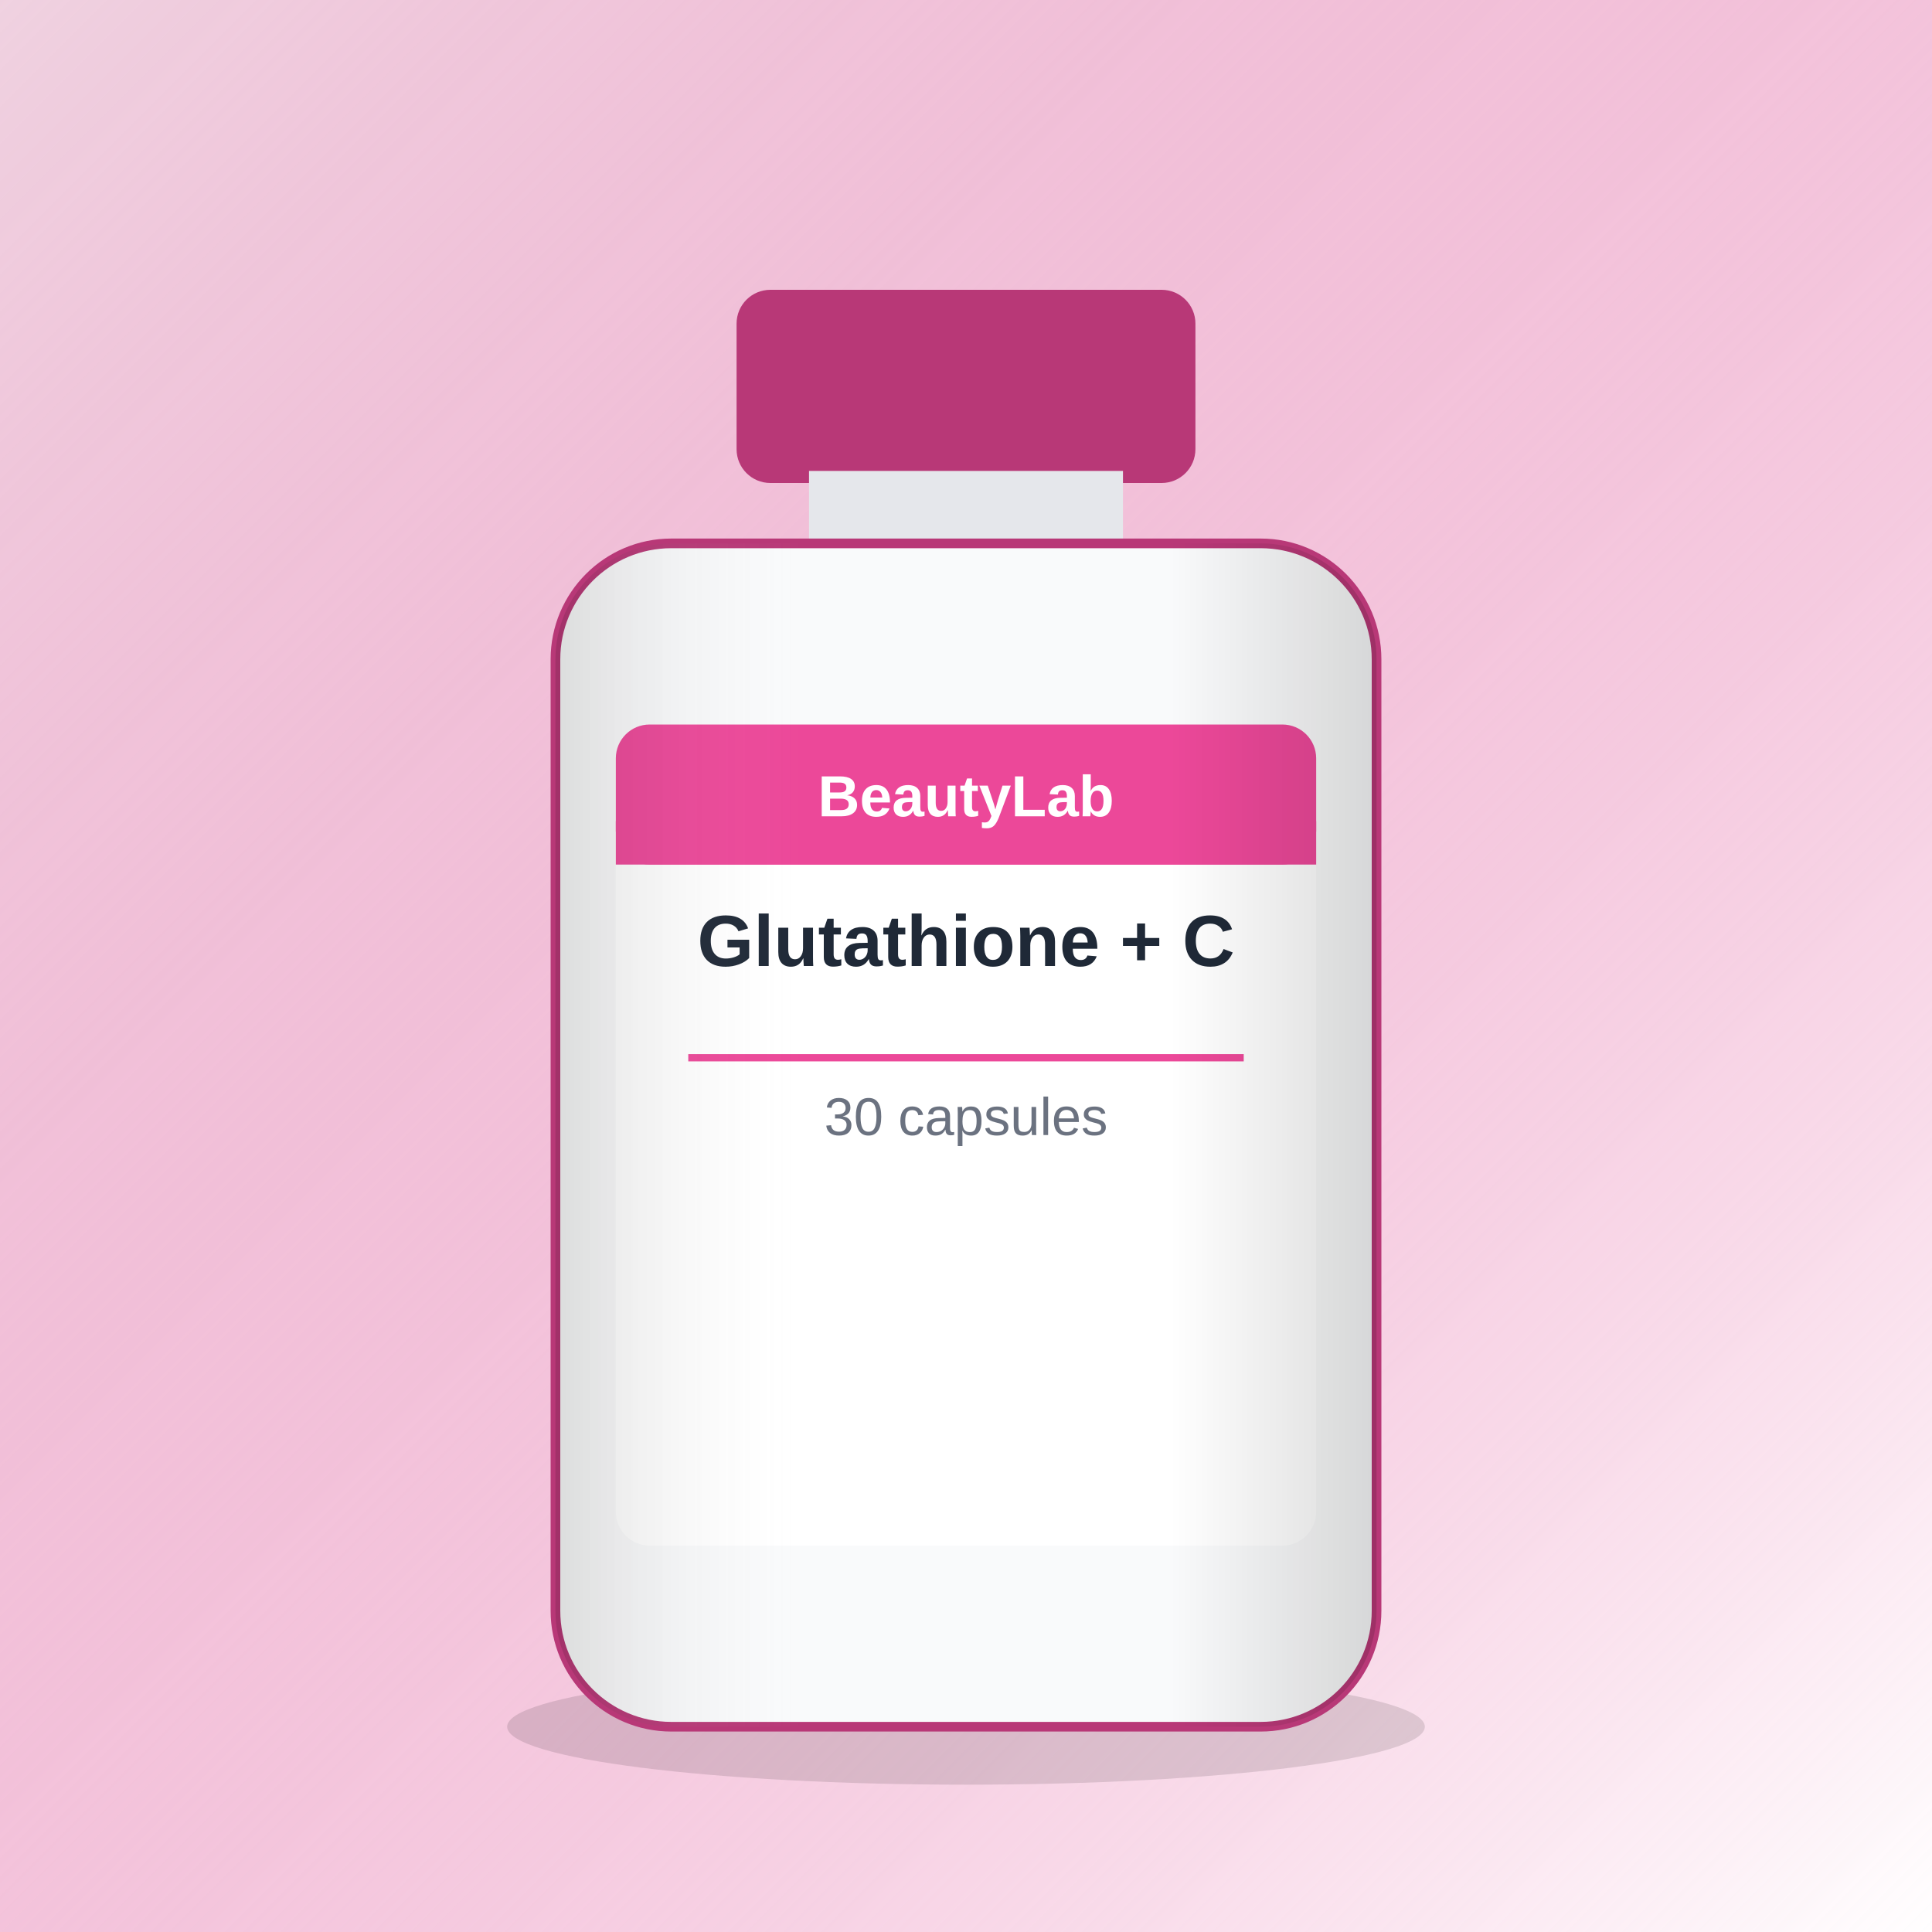
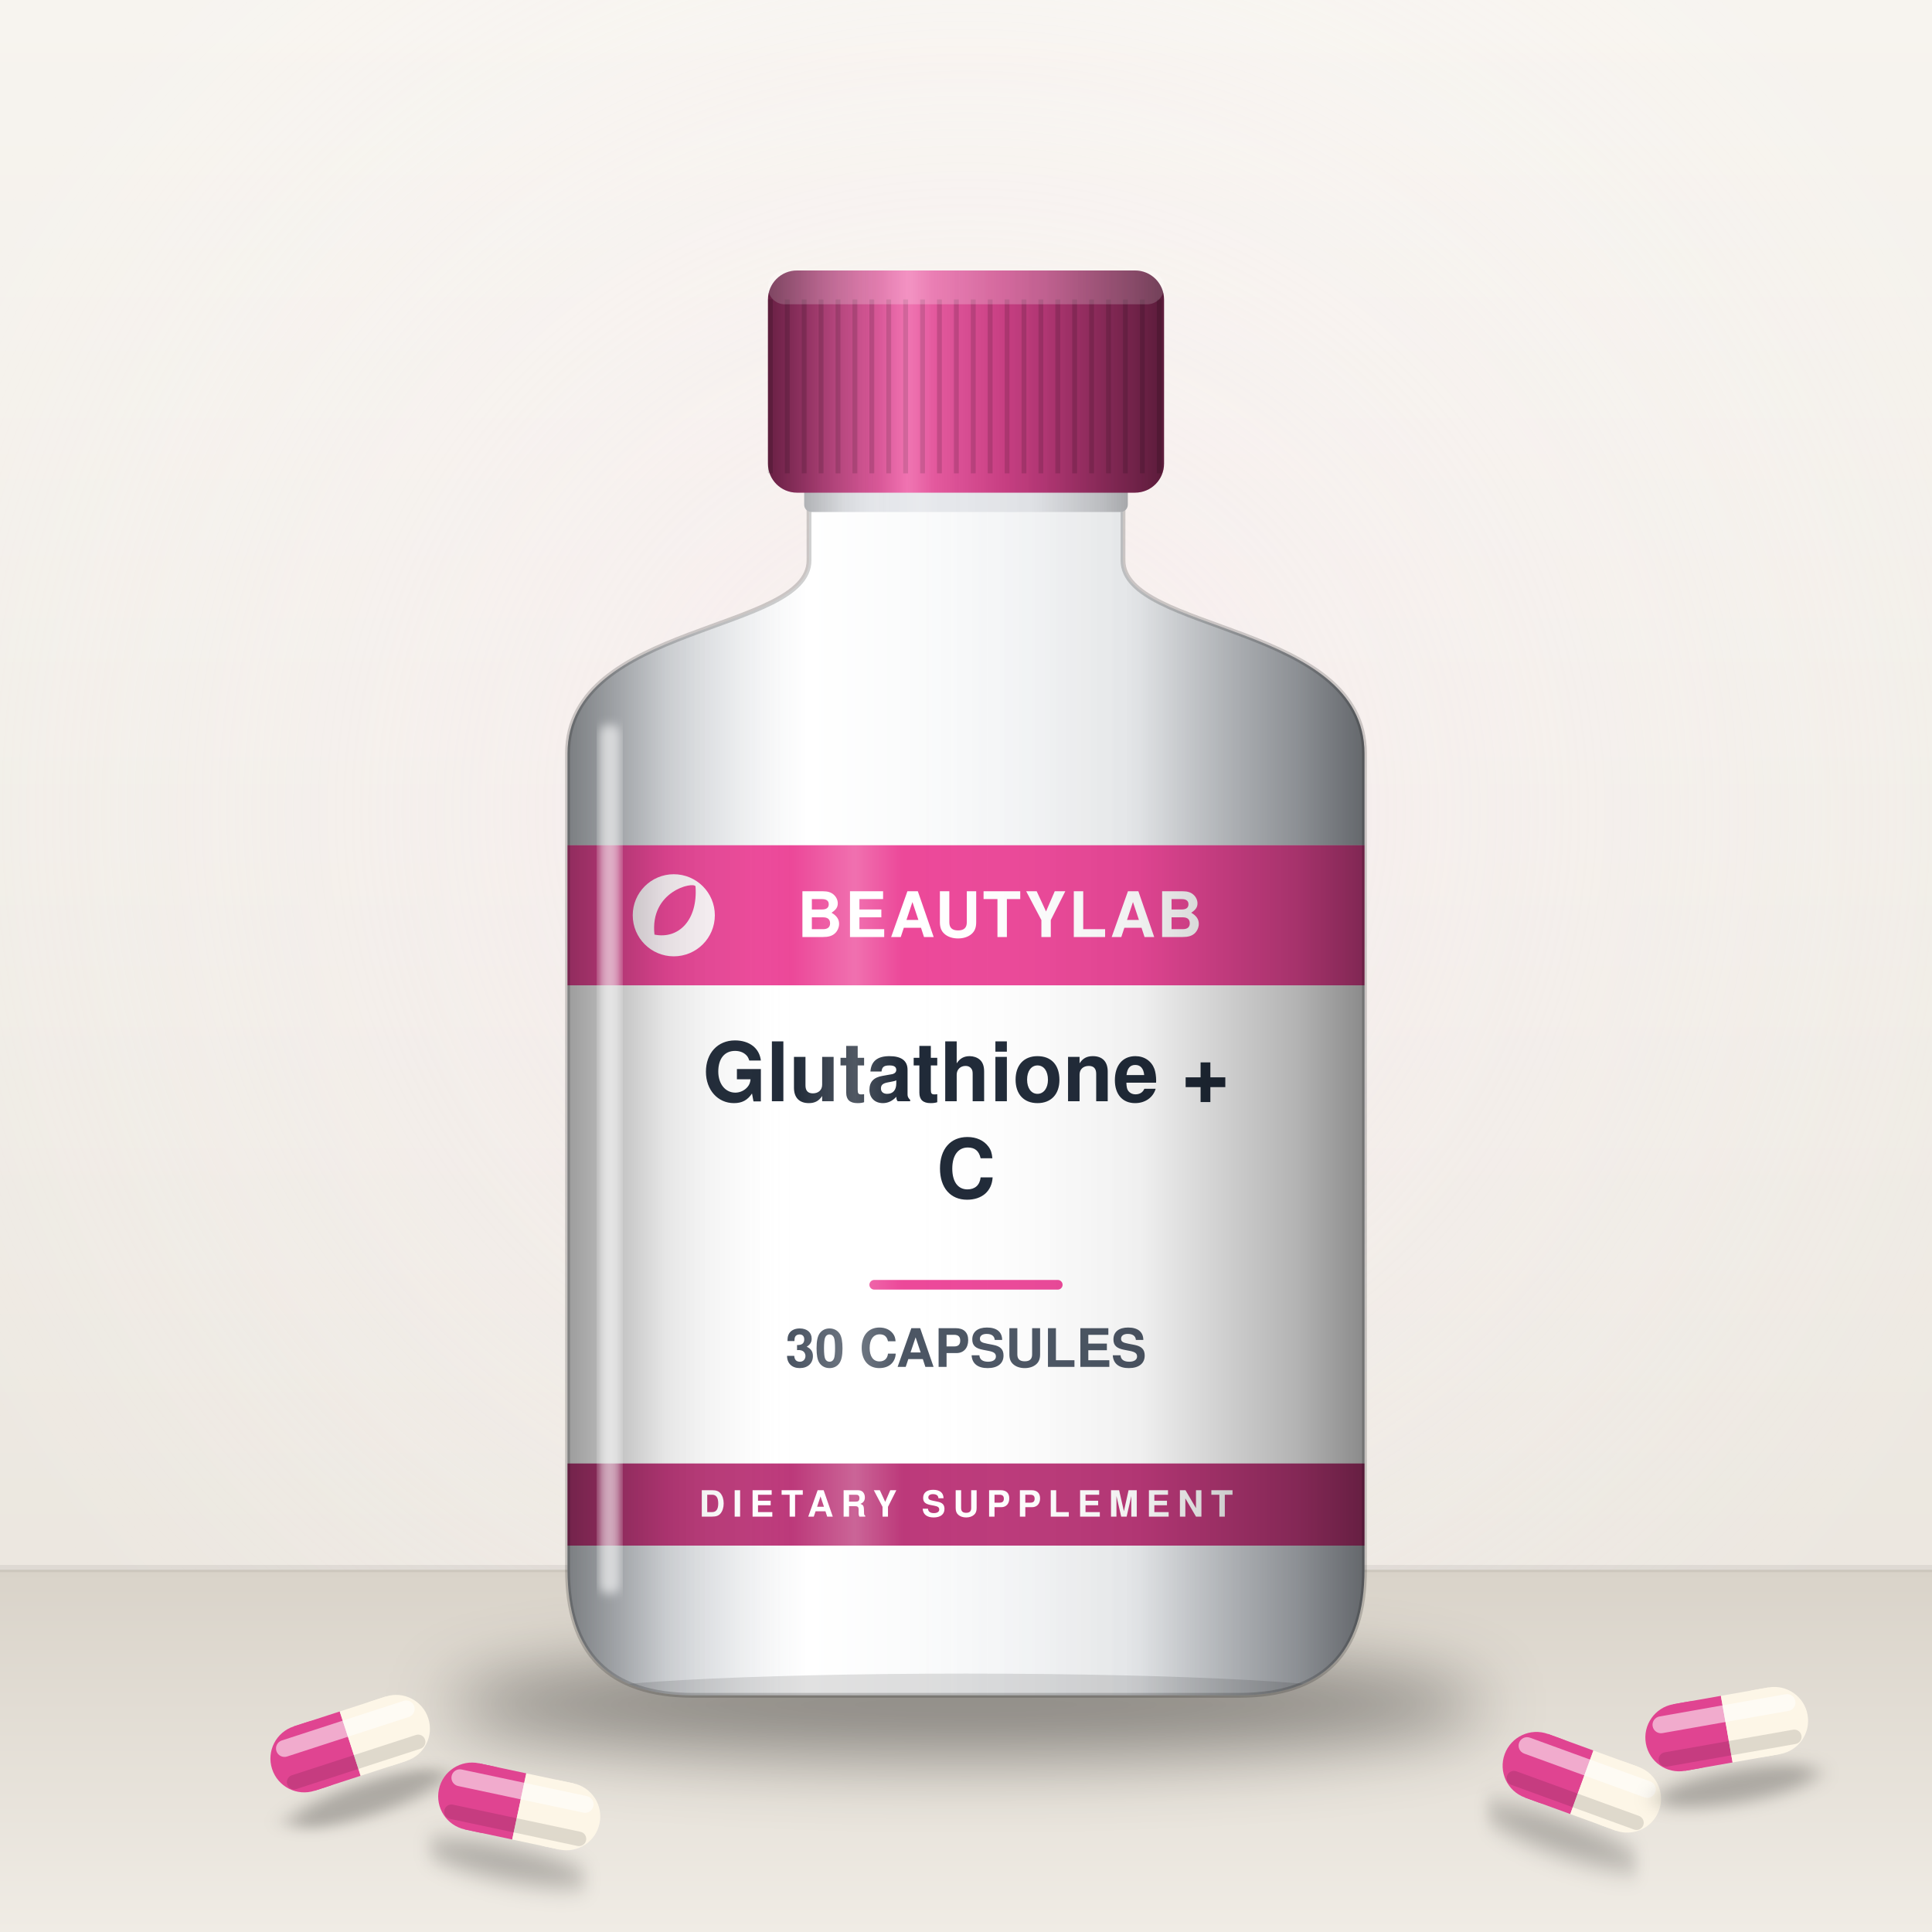
<svg xmlns="http://www.w3.org/2000/svg" viewBox="0 0 800 800" width="800" height="800" role="img" aria-label="Glutathione + C">
  <defs>
-     <linearGradient id="g" x1="0" y1="0" x2="1" y2="1">
-       <stop offset="0" stop-color="#ec4899" stop-opacity=".18" />
-       <stop offset="1" stop-color="#ffffff" />
+     <linearGradient id="wall" x1="0" y1="0" x2="0" y2="1">
+       <stop offset="0" stop-color="#f7f4ef" />
+       <stop offset="1" stop-color="#e9e4dc" />
    </linearGradient>
-     <linearGradient id="s" x1="0" x2="1">
-       <stop offset="0" stop-color="#000" stop-opacity=".12" />
-       <stop offset=".3" stop-color="#fff" stop-opacity=".0" />
-       <stop offset=".75" stop-color="#000" stop-opacity=".0" />
-       <stop offset="1" stop-color="#000" stop-opacity=".14" />
+     <radialGradient id="glow" cx=".5" cy=".42" r=".6">
+       <stop offset="0" stop-color="#fdecf4" stop-opacity=".55" />
+       <stop offset="1" stop-color="#fff" stop-opacity="0" />
+     </radialGradient>
+     <linearGradient id="floor" x1="0" y1="0" x2="0" y2="1">
+       <stop offset="0" stop-color="#d9d3c9" />
+       <stop offset="1" stop-color="#f0ece5" />
    </linearGradient>
+     <linearGradient id="cyl" x1="0" y1="0" x2="1" y2="0">
+       <stop offset="0" stop-color="#000" stop-opacity=".38" />
+       <stop offset=".12" stop-color="#000" stop-opacity=".10" />
+       <stop offset=".28" stop-color="#fff" stop-opacity=".0" />
+       <stop offset=".36" stop-color="#fff" stop-opacity=".22" />
+       <stop offset=".42" stop-color="#fff" stop-opacity=".0" />
+       <stop offset=".72" stop-color="#000" stop-opacity=".06" />
+       <stop offset=".92" stop-color="#000" stop-opacity=".30" />
+       <stop offset="1" stop-color="#000" stop-opacity=".45" />
+     </linearGradient>
+     <linearGradient id="cap" x1="0" y1="0" x2="1" y2="0">
+       <stop offset="0" stop-color="#812754" />
+       <stop offset=".35" stop-color="#ee63a8" />
+       <stop offset=".6" stop-color="#c83d82" />
+       <stop offset="1" stop-color="#76244c" />
+     </linearGradient>
+     <linearGradient id="white" x1="0" y1="0" x2="1" y2="0">
+       <stop offset="0" stop-color="#c9ced4" />
+       <stop offset=".3" stop-color="#ffffff" />
+       <stop offset=".7" stop-color="#f1f3f5" />
+       <stop offset="1" stop-color="#b9bfc7" />
+     </linearGradient>
+     <linearGradient id="amber" x1="0" y1="0" x2="1" y2="0">
+       <stop offset="0" stop-color="#5b2a06" />
+       <stop offset=".3" stop-color="#c8741f" />
+       <stop offset=".7" stop-color="#a85a12" />
+       <stop offset="1" stop-color="#4a2105" />
+     </linearGradient>
+     <radialGradient id="soft" cx=".35" cy=".3" r=".8">
+       <stop offset="0" stop-color="#ffe9a8" />
+       <stop offset=".5" stop-color="#f0a827" />
+       <stop offset="1" stop-color="#b86a0a" />
+     </radialGradient>
+     <filter id="b14" x="-30%" y="-100%" width="160%" height="300%">
+       <feGaussianBlur stdDeviation="14" />
+     </filter>
+     <filter id="b4">
+       <feGaussianBlur stdDeviation="4" />
+     </filter>
+     <filter id="b2">
+       <feGaussianBlur stdDeviation="2" />
+     </filter>
  </defs>
-   <rect width="800" height="800" fill="url(#g)" />
-   <ellipse cx="400" cy="715" rx="190" ry="24" fill="#000" opacity=".12" />
-   <rect x="305" y="120" width="190" height="80" rx="14" fill="#b83877" />
-   <rect x="335" y="195" width="130" height="35" fill="#e5e7eb" />
-   <rect x="230" y="225" width="340" height="490" rx="48" fill="#f9fafb" stroke="#b83877" stroke-width="4" />
-   <rect x="255" y="300" width="290" height="340" rx="14" fill="#fff" />
-   <rect x="255" y="300" width="290" height="58" rx="14" fill="#EC4899" />
-   <rect x="255" y="340" width="290" height="18" fill="#EC4899" />
-   <text x="400.0" y="338" text-anchor="middle" font-family="Arial,Helvetica,sans-serif" font-weight="700" font-size="24" fill="#fff">BeautyLab</text>
-   <text x="400.0" y="400" text-anchor="middle" font-family="Arial,Helvetica,sans-serif" font-weight="700" font-size="30" fill="#1f2937">Glutathione + C</text>
-   <line x1="285" y1="438" x2="515" y2="438" stroke="#EC4899" stroke-width="3" />
-   <text x="400.0" y="470" text-anchor="middle" font-family="Arial,Helvetica,sans-serif" font-size="22" fill="#6b7280">30 capsules</text>
-   <rect x="230" y="225" width="340" height="490" rx="48" fill="url(#s)" />
+   <rect width="800" height="800" fill="url(#wall)" />
+   <rect width="800" height="800" fill="url(#glow)" />
+   <rect y="650" width="800" height="150" fill="url(#floor)" />
+   <rect y="648" width="800" height="3" fill="#000" opacity=".06" />
+   <ellipse cx="400" cy="706" rx="215" ry="22" fill="#000" opacity=".38" filter="url(#b14)" />
+   <path d="M335 190 L335 232 C335 262 235 258 235 312 L235 650 Q235 702 287 702 L513 702 Q565 702 565 650 L565 312 C565 258 465 262 465 232 L465 190 Z" fill="url(#white)" />
+   <clipPath id="bc">
+     <path d="M335 190 L335 232 C335 262 235 258 235 312 L235 650 Q235 702 287 702 L513 702 Q565 702 565 650 L565 312 C565 258 465 262 465 232 L465 190 Z" />
+   </clipPath>
+   <g clip-path="url(#bc)">
+     <g>
+       <rect x="235" y="350" width="330" height="290" fill="#fff" />
+       <rect x="235" y="350" width="330" height="58" fill="#EC4899" />
+       <circle cx="279" cy="379" r="17" fill="#fff" opacity=".95" />
+       <path d="M271 387 C269 369 287 365 288 367 C289 381 281 389 271 387Z" fill="#EC4899" />
+       <text x="414.0" y="388" text-anchor="middle" font-family="'Helvetica Neue',Helvetica,Arial,sans-serif" font-weight="800" font-size="26" letter-spacing="1" fill="#fff">BEAUTYLAB</text>
+       <text x="400.0" y="456" text-anchor="middle" font-family="'Helvetica Neue',Helvetica,Arial,sans-serif" font-weight="800" font-size="34" fill="#1f2937">Glutathione +</text>
+       <text x="400.0" y="496" text-anchor="middle" font-family="'Helvetica Neue',Helvetica,Arial,sans-serif" font-weight="800" font-size="34" fill="#1f2937">C</text>
+       <rect x="360.0" y="530" width="80" height="4" rx="2" fill="#EC4899" />
+       <text x="400.0" y="566" text-anchor="middle" font-family="'Helvetica Neue',Helvetica,Arial,sans-serif" font-weight="600" font-size="22" fill="#4b5563">30 CAPSULES</text>
+       <rect x="235" y="606" width="330" height="34" fill="#bc397a" />
+       <text x="400.0" y="628" text-anchor="middle" font-family="'Helvetica Neue',Helvetica,Arial,sans-serif" font-weight="700" font-size="15" letter-spacing="3" fill="#fff">DIETARY SUPPLEMENT</text>
+     </g>
+     <rect x="235" y="190" width="330" height="520" fill="url(#cyl)" />
+     <rect x="248" y="300" width="9" height="360" rx="4" fill="#fff" opacity=".6" filter="url(#b2)" />
+     <ellipse cx="400" cy="702" rx="165" ry="9" fill="#000" opacity=".12" />
+   </g>
+   <path d="M335 190 L335 232 C335 262 235 258 235 312 L235 650 Q235 702 287 702 L513 702 Q565 702 565 650 L565 312 C565 258 465 262 465 232 L465 190 Z" fill="none" stroke="#000" stroke-opacity=".18" stroke-width="2" />
+   <rect x="333" y="196" width="134" height="16" rx="3" fill="#e5e7eb" />
+   <rect x="333" y="196" width="134" height="16" rx="3" fill="url(#cyl)" opacity=".6" />
+   <rect x="318" y="112" width="164" height="92" rx="12" fill="url(#cap)" />
+   <rect x="318" y="124" width="2" height="72" fill="#000" opacity=".14" />
+   <rect x="325" y="124" width="2" height="72" fill="#000" opacity=".14" />
+   <rect x="332" y="124" width="2" height="72" fill="#000" opacity=".14" />
+   <rect x="339" y="124" width="2" height="72" fill="#000" opacity=".14" />
+   <rect x="346" y="124" width="2" height="72" fill="#000" opacity=".14" />
+   <rect x="353" y="124" width="2" height="72" fill="#000" opacity=".14" />
+   <rect x="360" y="124" width="2" height="72" fill="#000" opacity=".14" />
+   <rect x="367" y="124" width="2" height="72" fill="#000" opacity=".14" />
+   <rect x="374" y="124" width="2" height="72" fill="#000" opacity=".14" />
+   <rect x="381" y="124" width="2" height="72" fill="#000" opacity=".14" />
+   <rect x="388" y="124" width="2" height="72" fill="#000" opacity=".14" />
+   <rect x="395" y="124" width="2" height="72" fill="#000" opacity=".14" />
+   <rect x="402" y="124" width="2" height="72" fill="#000" opacity=".14" />
+   <rect x="409" y="124" width="2" height="72" fill="#000" opacity=".14" />
+   <rect x="416" y="124" width="2" height="72" fill="#000" opacity=".14" />
+   <rect x="423" y="124" width="2" height="72" fill="#000" opacity=".14" />
+   <rect x="430" y="124" width="2" height="72" fill="#000" opacity=".14" />
+   <rect x="437" y="124" width="2" height="72" fill="#000" opacity=".14" />
+   <rect x="444" y="124" width="2" height="72" fill="#000" opacity=".14" />
+   <rect x="451" y="124" width="2" height="72" fill="#000" opacity=".14" />
+   <rect x="458" y="124" width="2" height="72" fill="#000" opacity=".14" />
+   <rect x="465" y="124" width="2" height="72" fill="#000" opacity=".14" />
+   <rect x="472" y="124" width="2" height="72" fill="#000" opacity=".14" />
+   <rect x="479" y="124" width="2" height="72" fill="#000" opacity=".14" />
+   <rect x="318" y="112" width="164" height="14" rx="7" fill="#fff" opacity=".22" />
+   <rect x="318" y="112" width="164" height="92" rx="12" fill="url(#cyl)" opacity=".5" />
+   <g transform="translate(145 722) rotate(-18)">
+     <ellipse cx="0" cy="24" rx="34" ry="7" fill="#000" opacity=".25" filter="url(#b4)" />
+     <rect x="-34" y="-14" width="34" height="28" rx="14" fill="#e04491" />
+     <rect x="0" y="-14" width="34" height="28" rx="14" fill="#fdf6e7" />
+     <rect x="-20" y="-14" width="20" height="28" fill="#e04491" />
+     <rect x="0" y="-14" width="20" height="28" fill="#fdf6e7" />
+     <rect x="-30" y="-10" width="60" height="7" rx="3.5" fill="#fff" opacity=".55" />
+     <rect x="-30" y="5" width="60" height="6" rx="3" fill="#000" opacity=".12" />
+   </g>
+   <g transform="translate(215 748) rotate(12)">
+     <ellipse cx="0" cy="24" rx="34" ry="7" fill="#000" opacity=".25" filter="url(#b4)" />
+     <rect x="-34" y="-14" width="34" height="28" rx="14" fill="#e04491" />
+     <rect x="0" y="-14" width="34" height="28" rx="14" fill="#fdf6e7" />
+     <rect x="-20" y="-14" width="20" height="28" fill="#e04491" />
+     <rect x="0" y="-14" width="20" height="28" fill="#fdf6e7" />
+     <rect x="-30" y="-10" width="60" height="7" rx="3.5" fill="#fff" opacity=".55" />
+     <rect x="-30" y="5" width="60" height="6" rx="3" fill="#000" opacity=".12" />
+   </g>
+   <g transform="translate(655 738) rotate(20)">
+     <ellipse cx="0" cy="24" rx="34" ry="7" fill="#000" opacity=".25" filter="url(#b4)" />
+     <rect x="-34" y="-14" width="34" height="28" rx="14" fill="#e04491" />
+     <rect x="0" y="-14" width="34" height="28" rx="14" fill="#fdf6e7" />
+     <rect x="-20" y="-14" width="20" height="28" fill="#e04491" />
+     <rect x="0" y="-14" width="20" height="28" fill="#fdf6e7" />
+     <rect x="-30" y="-10" width="60" height="7" rx="3.5" fill="#fff" opacity=".55" />
+     <rect x="-30" y="5" width="60" height="6" rx="3" fill="#000" opacity=".12" />
+   </g>
+   <g transform="translate(715 716) rotate(-10)">
+     <ellipse cx="0" cy="24" rx="34" ry="7" fill="#000" opacity=".25" filter="url(#b4)" />
+     <rect x="-34" y="-14" width="34" height="28" rx="14" fill="#e04491" />
+     <rect x="0" y="-14" width="34" height="28" rx="14" fill="#fdf6e7" />
+     <rect x="-20" y="-14" width="20" height="28" fill="#e04491" />
+     <rect x="0" y="-14" width="20" height="28" fill="#fdf6e7" />
+     <rect x="-30" y="-10" width="60" height="7" rx="3.5" fill="#fff" opacity=".55" />
+     <rect x="-30" y="5" width="60" height="6" rx="3" fill="#000" opacity=".12" />
+   </g>
</svg>
